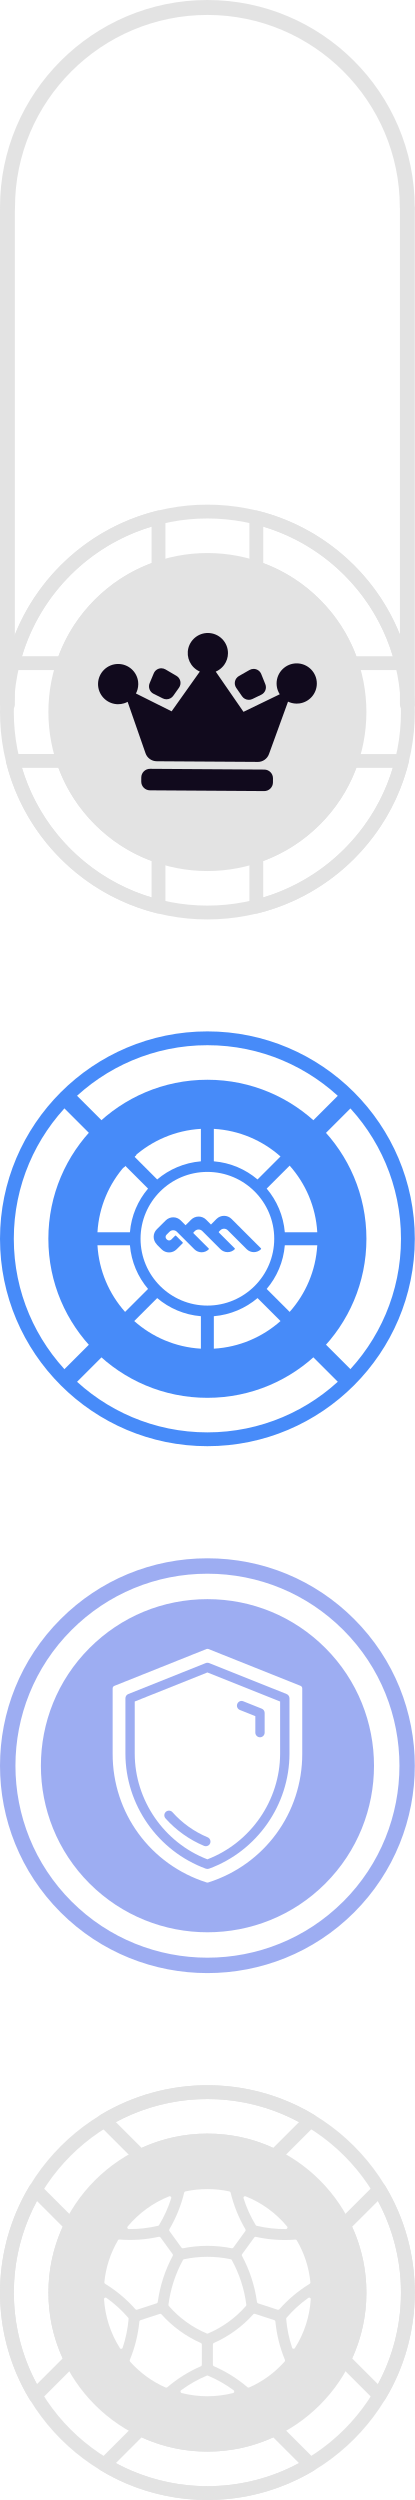
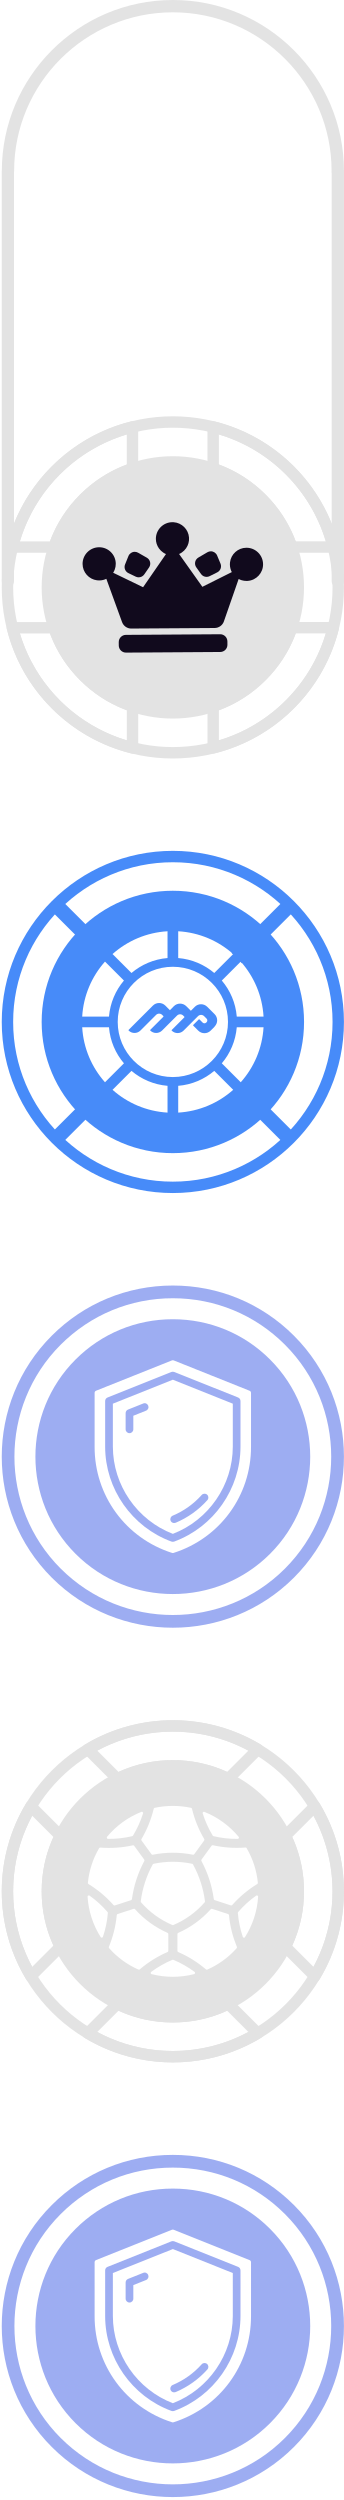
- <svg xmlns="http://www.w3.org/2000/svg" width="148" height="892" viewBox="0 0 148 892" fill="none">
-   <path d="M74 704C92.963 704 111.911 696.789 126.351 682.351C155.216 653.491 155.216 606.54 126.351 577.68C112.362 563.693 93.772 556 74 556C54.228 556 35.638 563.693 21.649 577.68C-7.216 606.54 -7.216 653.491 21.649 682.351C36.073 696.773 55.037 704 74 704ZM122.465 678.466C95.746 705.181 52.27 705.181 25.55 678.466C-1.17 651.75 -1.17 608.281 25.55 581.565C38.498 568.62 55.705 561.502 74.016 561.502C92.326 561.502 109.533 568.635 122.481 581.565C149.201 608.281 149.201 651.75 122.481 678.466H122.465Z" fill="#9DADF2" />
-   <path d="M74.98 657.718C74.716 658.356 74.094 658.729 73.441 658.729C73.224 658.729 73.006 658.682 72.788 658.604C67.566 656.413 62.809 653.025 59.048 648.798C58.441 648.114 58.504 647.057 59.188 646.451C59.871 645.845 60.928 645.907 61.535 646.591C64.97 650.461 69.307 653.553 74.079 655.543C74.918 655.9 75.322 656.879 74.965 657.718H74.98Z" fill="#9DADF2" />
-   <path d="M45.789 604.426L73.395 593.392C73.799 593.237 74.234 593.237 74.638 593.392L102.244 604.426C102.881 604.675 103.285 605.281 103.285 605.965V625.733C103.254 643.979 91.721 660.468 74.592 666.747C74.405 666.809 74.219 666.84 74.016 666.84C73.814 666.84 73.628 666.809 73.441 666.747C56.312 660.453 44.779 643.979 44.748 625.733V605.965C44.748 605.281 45.152 604.675 45.789 604.426ZM48.074 625.733C48.105 642.332 58.519 657.453 74.001 663.406C89.483 657.453 99.912 642.332 99.944 625.733V607.099L74.001 596.733L48.074 607.099V625.733Z" fill="#9DADF2" />
-   <path d="M85.537 607.023C85.941 606.852 86.392 606.852 86.811 607.023L93.386 609.649C94.024 609.898 94.428 610.504 94.428 611.188V618.197C94.428 619.114 93.682 619.86 92.765 619.86C91.848 619.86 91.102 619.114 91.102 618.197V612.322L85.584 610.115C85.164 609.945 84.853 609.634 84.666 609.214C84.496 608.81 84.496 608.359 84.666 607.94C84.837 607.52 85.148 607.209 85.552 607.023H85.537Z" fill="#9DADF2" />
-   <path d="M31.972 587.984C43.195 576.748 58.132 570.578 74.018 570.578C89.904 570.578 104.826 576.764 116.064 587.984C139.239 611.157 139.239 648.875 116.064 672.063C104.468 683.657 89.251 689.438 74.018 689.438C58.785 689.438 43.568 683.641 31.972 672.063C8.796 648.891 8.796 611.172 31.972 587.984ZM40.195 625.734C40.148 646.824 53.624 665.271 73.722 671.659C73.909 671.721 74.111 671.721 74.313 671.659C94.411 665.271 107.888 646.824 107.841 625.734V602.407C107.841 602.018 107.608 601.661 107.235 601.505L74.375 588.373C74.266 588.326 74.142 588.311 74.018 588.311C73.894 588.311 73.769 588.326 73.66 588.373L40.801 601.521C40.428 601.661 40.195 602.018 40.195 602.422V625.75V625.734Z" fill="#9DADF2" />
-   <path d="M74.008 892C114.812 892 148 858.797 148 818.008C148 777.219 114.797 744.016 74.008 744.016C33.219 744.016 0.015 777.219 0.015 818.008C0.015 858.797 33.219 892 74.008 892ZM74.008 748.943C112.092 748.943 143.072 779.924 143.072 818.008C143.072 856.092 112.092 887.073 74.008 887.073C35.923 887.073 4.943 856.092 4.943 818.008C4.943 779.924 35.923 748.943 74.008 748.943Z" fill="#E3E3E3" />
-   <path d="M50.007 771.794C50.38 771.794 50.753 771.716 51.095 771.545C58.261 768.001 65.971 766.198 74.007 766.198C82.044 766.198 89.754 768.001 96.92 771.545C97.868 772.011 99.003 771.825 99.749 771.079L112.465 758.363C113.009 757.819 113.258 757.073 113.164 756.311C113.071 755.55 112.636 754.881 111.983 754.493C100.527 747.622 87.391 744 73.992 744C60.593 744 47.457 747.637 36.001 754.493C35.348 754.881 34.913 755.55 34.82 756.311C34.726 757.073 34.991 757.819 35.519 758.363L48.235 771.079C48.717 771.545 49.338 771.794 49.991 771.794H50.007ZM74.007 761.27C65.816 761.27 57.919 762.98 50.52 766.353L41.317 757.151C51.328 751.757 62.567 748.928 74.007 748.928C85.448 748.928 96.687 751.757 106.698 757.151L97.495 766.353C90.096 762.98 82.2 761.27 74.007 761.27Z" fill="#E3E3E3" />
-   <path d="M74.008 892C87.408 892 100.543 888.362 111.999 881.507C112.652 881.118 113.087 880.45 113.181 879.688C113.274 878.926 113.01 878.18 112.481 877.636L99.766 864.921C99.02 864.175 97.869 863.988 96.937 864.454C89.771 867.999 82.06 869.802 74.024 869.802C65.987 869.802 58.277 867.999 51.111 864.454C50.163 863.988 49.028 864.175 48.282 864.921L35.566 877.636C35.023 878.18 34.774 878.926 34.867 879.688C34.96 880.45 35.395 881.118 36.048 881.507C47.505 888.378 60.64 892 74.039 892H74.008ZM106.699 878.849C96.688 884.243 85.449 887.072 74.008 887.072C62.568 887.072 51.329 884.243 41.318 878.849L50.52 869.646C57.92 873.02 65.816 874.729 74.008 874.729C82.2 874.729 90.097 873.02 97.496 869.646L106.699 878.849Z" fill="#E3E3E3" />
-   <path d="M12.618 857.181C13.271 857.181 13.893 856.932 14.359 856.465L27.074 843.75C27.82 843.004 28.007 841.854 27.541 840.921C23.997 833.755 22.193 826.045 22.193 818.008C22.193 809.972 23.997 802.261 27.541 795.095C28.007 794.147 27.82 792.997 27.074 792.266L14.359 779.551C13.815 779.007 13.069 778.758 12.307 778.851C11.545 778.944 10.877 779.38 10.488 780.033C3.618 791.489 -0.004 804.624 -0.004 818.024C-0.004 831.423 3.618 844.558 10.488 856.015C10.877 856.668 11.545 857.103 12.307 857.196C12.416 857.196 12.509 857.196 12.618 857.196V857.181ZM22.364 841.481L13.162 850.683C7.768 840.672 4.939 829.433 4.939 817.993C4.939 806.552 7.768 795.313 13.162 785.302L22.364 794.505C18.991 801.904 17.281 809.801 17.281 817.993C17.281 826.185 18.991 834.081 22.364 841.481Z" fill="#E3E3E3" />
-   <path d="M135.393 857.181C135.502 857.181 135.595 857.181 135.689 857.165C136.45 857.072 137.119 856.636 137.507 855.984C144.378 844.527 148 831.392 148 817.993C148 804.593 144.378 791.458 137.507 780.002C137.119 779.349 136.45 778.913 135.689 778.82C134.927 778.727 134.181 778.991 133.637 779.52L120.921 792.235C120.175 792.981 119.989 794.132 120.455 795.064C123.999 802.23 125.802 809.941 125.802 817.977C125.802 826.014 123.999 833.724 120.455 840.89C119.989 841.838 120.175 842.988 120.921 843.719L133.637 856.434C134.103 856.901 134.725 857.165 135.378 857.165L135.393 857.181ZM134.849 785.302C140.243 795.313 143.072 806.552 143.072 817.993C143.072 829.433 140.243 840.672 134.849 850.683L125.647 841.481C129.02 834.081 130.73 826.185 130.73 817.993C130.73 809.801 129.02 801.904 125.647 794.505L134.849 785.302Z" fill="#E3E3E3" />
-   <path d="M74.007 761.27C105.283 761.27 130.745 786.716 130.745 818.007C130.745 849.299 105.299 874.745 74.007 874.745C42.716 874.745 17.27 849.299 17.27 818.007C17.27 786.716 42.716 761.27 74.007 761.27ZM42.079 799.369C39.389 803.971 37.757 808.991 37.229 814.323C37.213 814.541 37.306 814.743 37.493 814.852C41.55 817.339 45.188 820.386 48.328 823.945C48.468 824.116 48.701 824.179 48.903 824.101L55.913 821.816C56.115 821.754 56.255 821.583 56.286 821.365C57.079 815.567 58.882 810.017 61.649 804.857C61.743 804.67 61.727 804.453 61.603 804.282L57.266 798.312C57.157 798.172 56.986 798.079 56.815 798.079C56.768 798.079 56.737 798.079 56.691 798.079C52.058 799.105 47.302 799.447 42.576 799.058C42.358 799.043 42.156 799.152 42.048 799.338L42.079 799.369ZM60.11 822.344C60.095 822.5 60.142 822.655 60.235 822.764C63.919 827.008 68.613 830.412 73.79 832.588C73.93 832.65 74.07 832.65 74.209 832.588C79.386 830.396 84.08 826.992 87.764 822.764C87.858 822.655 87.904 822.5 87.889 822.344C87.174 816.717 85.417 811.339 82.697 806.364C82.619 806.225 82.495 806.131 82.339 806.1C79.603 805.525 76.805 805.23 73.992 805.23C71.178 805.23 68.38 805.525 65.644 806.1C65.489 806.131 65.365 806.225 65.287 806.364C62.566 811.339 60.825 816.717 60.095 822.344H60.11ZM60.95 783.763C60.95 783.763 60.763 783.607 60.577 783.607C60.515 783.607 60.437 783.607 60.359 783.654C54.639 785.923 49.525 789.654 45.545 794.426C45.343 794.659 45.421 794.908 45.467 795.001C45.498 795.079 45.638 795.328 45.965 795.328C49.493 795.374 53.007 794.97 56.411 794.162C56.551 794.131 56.675 794.038 56.753 793.913C58.572 790.913 60.033 787.68 61.09 784.322C61.183 784.027 61.012 783.825 60.934 783.763H60.95ZM81.857 781.897C76.712 780.794 71.287 780.794 66.142 781.897C65.94 781.944 65.769 782.099 65.722 782.301C64.618 786.918 62.831 791.333 60.421 795.421C60.312 795.608 60.328 795.841 60.452 796.027L64.758 801.965C64.883 802.136 65.1 802.23 65.302 802.183C70.992 801.033 77.007 801.033 82.697 802.183C82.899 802.23 83.116 802.136 83.241 801.965L87.547 796.027C87.671 795.856 87.687 795.608 87.578 795.421C85.168 791.333 83.381 786.918 82.277 782.301C82.23 782.099 82.059 781.944 81.857 781.897ZM102.454 794.426C98.475 789.638 93.36 785.908 87.64 783.654C87.562 783.623 87.484 783.607 87.422 783.607C87.22 783.607 87.096 783.716 87.049 783.763C86.972 783.84 86.801 784.027 86.894 784.322C87.951 787.695 89.412 790.913 91.231 793.913C91.308 794.038 91.433 794.131 91.573 794.162C94.977 794.97 98.49 795.374 102.019 795.328C102.345 795.328 102.485 795.079 102.516 795.001C102.563 794.908 102.641 794.659 102.438 794.426H102.454ZM105.92 799.369C105.827 799.198 105.641 799.09 105.439 799.09C105.439 799.09 105.407 799.09 105.392 799.09C100.651 799.463 95.894 799.136 91.277 798.11C91.06 798.064 90.842 798.141 90.718 798.328L86.381 804.297C86.257 804.468 86.241 804.701 86.334 804.872C89.101 810.033 90.904 815.582 91.697 821.381C91.728 821.583 91.868 821.754 92.07 821.831L99.081 824.116C99.283 824.179 99.516 824.116 99.656 823.961C102.796 820.401 106.433 817.355 110.491 814.867C110.662 814.759 110.77 814.556 110.755 814.339C110.226 809.007 108.594 803.971 105.905 799.385L105.92 799.369ZM104.226 837.671C104.319 837.967 104.584 838.029 104.692 838.044C104.801 838.044 105.05 838.044 105.221 837.796C108.532 832.588 110.491 826.557 110.879 820.37C110.895 820.059 110.693 819.904 110.599 819.857C110.506 819.811 110.257 819.702 110.009 819.888C107.133 821.925 104.521 824.318 102.236 826.977C102.143 827.085 102.096 827.225 102.112 827.381C102.392 830.878 103.107 834.345 104.242 837.687L104.226 837.671ZM88.868 851.864C93.718 849.734 97.993 846.609 101.568 842.599C101.708 842.443 101.754 842.21 101.677 842.024C99.858 837.64 98.708 833.023 98.257 828.298C98.241 828.08 98.086 827.894 97.884 827.832L90.951 825.578C90.951 825.578 90.842 825.547 90.78 825.547C90.624 825.547 90.485 825.609 90.376 825.733C86.49 830.086 81.624 833.63 76.292 835.977C76.09 836.07 75.966 836.257 75.966 836.474V843.765C75.966 843.982 76.09 844.184 76.292 844.262C80.645 846.143 84.686 848.677 88.308 851.77C88.464 851.91 88.697 851.941 88.883 851.848L88.868 851.864ZM64.416 853.402C64.432 853.511 64.51 853.76 64.82 853.838C70.821 855.361 77.163 855.361 83.163 853.838C83.458 853.76 83.552 853.511 83.567 853.402C83.583 853.294 83.614 853.045 83.35 852.843C80.52 850.744 77.443 848.988 74.194 847.635C74.054 847.573 73.914 847.573 73.774 847.635C70.541 848.988 67.463 850.744 64.618 852.843C64.37 853.029 64.385 853.294 64.401 853.402H64.416ZM46.4 842.614C49.975 846.625 54.25 849.734 59.1 851.864C59.302 851.957 59.52 851.91 59.675 851.786C63.297 848.692 67.323 846.159 71.691 844.278C71.893 844.185 72.018 843.998 72.018 843.78V836.49C72.018 836.272 71.893 836.07 71.691 835.992C66.359 833.645 61.478 830.101 57.608 825.749C57.499 825.624 57.359 825.562 57.204 825.562C57.141 825.562 57.095 825.562 57.033 825.593L50.1 827.847C49.898 827.909 49.742 828.096 49.727 828.313C49.276 833.039 48.126 837.64 46.307 842.039C46.229 842.226 46.26 842.459 46.416 842.614H46.4ZM42.763 837.811C42.934 838.075 43.198 838.075 43.291 838.06C43.4 838.06 43.649 837.982 43.758 837.687C44.877 834.345 45.592 830.878 45.887 827.381C45.887 827.241 45.856 827.085 45.763 826.977C43.478 824.318 40.866 821.94 37.99 819.888C37.882 819.811 37.773 819.779 37.68 819.779C37.555 819.779 37.462 819.826 37.4 819.857C37.306 819.904 37.089 820.059 37.12 820.37C37.509 826.557 39.467 832.588 42.778 837.796L42.763 837.811Z" fill="#E3E3E3" />
-   <path d="M74 516C114.809 516 148 482.793 148 442C148 401.207 114.793 368 74 368C33.207 368 0 401.207 0 442C0 482.793 33.207 516 74 516ZM74 372.928C112.088 372.928 143.072 403.912 143.072 442C143.072 480.088 112.088 511.072 74 511.072C35.912 511.072 4.928 480.088 4.928 442C4.928 403.912 35.912 372.928 74 372.928Z" fill="#478BF9" />
-   <path d="M25.726 389.206L48.635 412.115L44.128 416.622L21.219 393.713L25.726 389.206Z" fill="#478BF9" />
-   <path d="M104.578 468.056L127.487 490.965L122.98 495.472L100.071 472.563L104.578 468.056Z" fill="#478BF9" />
-   <path d="M43.43 468.078L47.938 472.585L25.029 495.494L20.521 490.987L43.43 468.078Z" fill="#478BF9" />
-   <path d="M122.984 388.517L127.491 393.024L104.593 415.922L100.086 411.415L122.984 388.517Z" fill="#478BF9" />
-   <path d="M55.948 443.99C54.456 442.498 54.456 440.088 55.948 438.611L59.12 435.456C60.612 433.963 63.022 433.963 64.499 435.456L66.209 437.166L68.183 435.191C69.675 433.699 72.085 433.699 73.562 435.191L75.272 436.917L77.246 434.927C78.739 433.435 81.149 433.435 82.626 434.927L93.119 445.421C93.197 445.498 93.197 445.623 93.119 445.716C91.72 447.115 89.435 447.115 88.02 445.716L81.257 438.953C80.527 438.223 79.345 438.223 78.615 438.953L78.117 439.451C78.024 439.544 78.024 439.684 78.117 439.777L83.76 445.421C83.838 445.498 83.838 445.623 83.76 445.716C82.361 447.115 80.076 447.115 78.661 445.716L72.178 439.233C71.448 438.503 70.266 438.503 69.535 439.233L69.038 439.731C68.96 439.808 68.96 439.933 69.038 440.026L74.479 445.467C74.557 445.545 74.557 445.669 74.479 445.763C73.08 447.162 70.795 447.162 69.38 445.763L63.115 439.498C62.384 438.767 61.203 438.767 60.472 439.498L59.399 440.57C58.98 440.99 58.98 441.69 59.399 442.109L59.57 442.28C59.99 442.7 60.69 442.7 61.109 442.28L62.493 440.897C62.571 440.819 62.695 440.819 62.788 440.897L65.183 443.291C65.26 443.369 65.26 443.493 65.183 443.586L63.022 445.747C61.529 447.24 59.12 447.24 57.643 445.747L55.933 444.037L55.948 443.99Z" fill="#478BF9" />
-   <path d="M73.996 385.257C105.338 385.257 130.74 410.659 130.74 442.001C130.74 473.342 105.338 498.744 73.996 498.744C42.655 498.744 17.253 473.342 17.253 442.001C17.253 410.659 42.655 385.257 73.996 385.257ZM71.68 402.777C62.57 403.306 54.3 406.944 47.895 412.634L56.087 420.827C60.363 417.204 65.757 414.857 71.68 414.359V402.777ZM76.297 402.777V414.359C82.221 414.841 87.615 417.204 91.89 420.827L100.083 412.634C93.678 406.944 85.407 403.306 76.297 402.777ZM103.348 415.898L95.155 424.091C98.777 428.367 101.125 433.761 101.622 439.684H113.204C112.676 430.574 109.038 422.304 103.348 415.898ZM113.204 444.301H101.622C101.14 450.225 98.777 455.619 95.155 459.894L103.348 468.087C109.038 461.682 112.676 453.412 113.204 444.301ZM76.297 481.208C85.407 480.68 93.678 477.042 100.083 471.352L91.89 463.159C87.615 466.781 82.221 469.129 76.297 469.626V481.208ZM97.844 441.985C97.844 428.817 87.164 418.137 73.996 418.137C60.829 418.137 50.149 428.817 50.149 441.985C50.149 455.153 60.829 465.833 73.996 465.833C87.164 465.833 97.844 455.153 97.844 441.985ZM71.68 481.208V469.626C65.757 469.144 60.363 466.781 56.087 463.159L47.895 471.352C54.3 477.042 62.57 480.68 71.68 481.208ZM44.63 468.087L52.823 459.894C49.2 455.619 46.853 450.225 46.355 444.301H34.773C35.302 453.412 38.94 461.682 44.63 468.087ZM46.355 439.684C46.837 433.761 49.2 428.367 52.823 424.091L44.63 415.898C38.94 422.304 35.302 430.574 34.773 439.684H46.355Z" fill="#478BF9" />
-   <path d="M126.35 306.406C155.217 277.539 155.217 230.574 126.35 201.707C97.483 172.84 50.517 172.84 21.65 201.707C-7.217 230.574 -7.217 277.539 21.65 306.406C50.517 335.273 97.483 335.273 126.35 306.406ZM25.139 205.196C52.083 178.252 95.917 178.252 122.854 205.196C149.797 232.14 149.797 275.974 122.854 302.91C95.91 329.854 52.076 329.854 25.139 302.91C-1.804 275.967 -1.804 232.133 25.139 205.196Z" fill="#E3E3E3" />
-   <path d="M24.335 238.352C24.595 238.093 24.806 237.763 24.925 237.398C27.487 229.816 31.672 223.098 37.358 217.411C43.037 211.732 49.763 207.548 57.344 204.978C58.348 204.634 59.022 203.701 59.022 202.641V184.648C59.022 183.89 58.671 183.174 58.075 182.703C57.471 182.233 56.691 182.071 55.961 182.254C43.002 185.497 31.138 192.223 21.661 201.707C12.183 211.191 5.458 223.048 2.215 236.008C2.032 236.745 2.201 237.524 2.664 238.128C3.134 238.732 3.85 239.076 4.609 239.076H22.601C23.275 239.076 23.893 238.802 24.349 238.345L24.335 238.352ZM33.869 213.922C28.07 219.721 23.697 226.516 20.846 234.14H7.831C11.102 223.245 17.048 213.29 25.143 205.196C33.237 197.102 43.192 191.156 54.08 187.891V200.907C46.456 203.75 39.66 208.123 33.862 213.929L33.869 213.922Z" fill="#E3E3E3" />
-   <path d="M126.346 306.406C135.823 296.929 142.556 285.065 145.799 272.106C145.981 271.369 145.813 270.589 145.35 269.993C144.879 269.389 144.163 269.045 143.405 269.045H125.412C124.352 269.045 123.411 269.719 123.074 270.723C120.512 278.305 116.328 285.023 110.642 290.709C104.962 296.389 98.237 300.573 90.655 303.142C89.651 303.479 88.977 304.42 88.977 305.48V323.473C88.977 324.231 89.328 324.947 89.925 325.417C90.529 325.888 91.308 326.049 92.045 325.866C105.004 322.623 116.862 315.898 126.346 306.421V306.406ZM140.169 273.973C136.897 284.868 130.951 294.823 122.857 302.917C114.763 311.012 104.808 316.958 93.912 320.229V307.214C101.536 304.371 108.332 299.997 114.131 294.198C119.929 288.4 124.303 281.604 127.153 273.98H140.169V273.973Z" fill="#E3E3E3" />
-   <path d="M58.295 325.207C58.758 324.744 59.018 324.119 59.018 323.459V305.466C59.018 304.406 58.344 303.465 57.34 303.128C49.759 300.566 43.04 296.382 37.354 290.696C31.668 285.009 27.491 278.291 24.921 270.709C24.584 269.705 23.643 269.031 22.583 269.031H4.591C3.832 269.031 3.116 269.382 2.646 269.979C2.176 270.576 2.014 271.362 2.197 272.092C5.447 285.051 12.172 296.908 21.65 306.393C31.127 315.877 42.991 322.602 55.95 325.846C56.688 326.028 57.467 325.86 58.064 325.396C58.141 325.326 58.218 325.263 58.288 325.193L58.295 325.207ZM54.083 307.207V320.223C43.188 316.951 33.233 311.005 25.139 302.911C17.044 294.816 11.105 284.862 7.827 273.966H20.842C23.686 281.59 28.059 288.379 33.865 294.185C39.664 299.983 46.459 304.364 54.083 307.207Z" fill="#E3E3E3" />
-   <path d="M145.156 238.353C145.226 238.282 145.296 238.205 145.352 238.128C145.823 237.531 145.984 236.745 145.802 236.008C142.558 223.049 135.833 211.184 126.349 201.707C116.864 192.23 105.007 185.497 92.048 182.254C91.311 182.072 90.532 182.24 89.935 182.703C89.338 183.174 88.987 183.89 88.987 184.648V202.641C88.987 203.701 89.661 204.642 90.665 204.979C98.247 207.541 104.965 211.725 110.652 217.411C116.331 223.091 120.515 229.816 123.084 237.398C123.421 238.402 124.362 239.076 125.422 239.076H143.415C144.075 239.076 144.707 238.816 145.163 238.36L145.156 238.353ZM93.922 187.891C104.818 191.163 114.772 197.109 122.867 205.203C130.961 213.297 136.9 223.252 140.179 234.147H127.163C124.32 226.524 119.946 219.735 114.141 213.929C108.342 208.131 101.546 203.757 93.922 200.907V187.891Z" fill="#E3E3E3" />
-   <path d="M33.866 213.923C55.994 191.795 92.007 191.788 114.135 213.923C136.27 236.057 136.263 272.064 114.135 294.192C92.007 316.319 56.001 316.326 33.866 294.192C11.731 272.057 11.738 236.05 33.866 213.923Z" fill="#E3E3E3" />
-   <path d="M53.538 274.315L94.31 274.586C96.028 274.597 97.411 275.999 97.399 277.716L97.39 279.169C97.378 280.887 95.977 282.27 94.259 282.259L53.487 281.988C51.769 281.977 50.386 280.575 50.397 278.858L50.407 277.405C50.418 275.687 51.82 274.304 53.538 274.315Z" fill="#110A1D" />
-   <path d="M88.751 249.705C89.193 249.705 89.643 249.607 90.05 249.41L93.23 247.873C94.613 247.199 95.245 245.563 94.669 244.138L93.209 240.501C92.76 239.392 91.7 238.669 90.506 238.662C89.994 238.662 89.488 238.788 89.039 239.048L85.248 241.21C84.539 241.611 84.026 242.306 83.844 243.106C83.661 243.906 83.823 244.749 84.286 245.423L86.364 248.434C86.905 249.22 87.803 249.698 88.758 249.698L88.751 249.705Z" fill="#110A1D" />
-   <path d="M59.402 249.507C60.356 249.507 61.262 249.051 61.81 248.272L63.867 245.372C64.344 244.705 64.512 243.863 64.344 243.063C64.175 242.262 63.67 241.56 62.961 241.146L59.051 238.851C58.608 238.591 58.103 238.45 57.59 238.443C56.397 238.436 55.323 239.145 54.859 240.248L53.385 243.779C52.796 245.197 53.406 246.847 54.775 247.535L58.103 249.198C58.503 249.395 58.952 249.507 59.395 249.507H59.402Z" fill="#110A1D" />
-   <path d="M91.956 271.86C93.746 271.874 95.354 270.751 95.965 269.066L102.767 250.343C103.202 250.554 103.666 250.715 104.136 250.835C104.691 250.975 105.252 251.045 105.821 251.045C106.151 251.045 106.474 251.031 106.79 250.989C110.335 250.54 113.024 247.5 113.045 243.92C113.073 239.96 109.872 236.717 105.912 236.689C101.953 236.661 98.71 239.862 98.688 243.821C98.688 244.734 98.843 245.611 99.166 246.433C99.341 246.882 99.559 247.31 99.812 247.718L86.874 253.98L76.975 239.637C77.389 239.462 77.789 239.244 78.168 238.984C78.884 238.5 79.509 237.896 80.015 237.187C80.871 235.98 81.335 234.555 81.341 233.08C81.37 229.121 78.168 225.878 74.209 225.85C74.034 225.85 73.851 225.85 73.675 225.864C70.13 226.102 67.266 228.946 67.006 232.491C66.887 234.169 67.329 235.776 68.284 237.145C68.789 237.861 69.407 238.472 70.116 238.956C70.488 239.216 70.888 239.434 71.303 239.609L61.229 253.804L48.501 247.437C48.74 246.98 48.929 246.503 49.07 246.005C49.238 245.401 49.329 244.769 49.329 244.13C49.329 243.842 49.315 243.555 49.287 243.274C48.88 239.665 45.833 236.927 42.204 236.906C38.245 236.878 35.001 240.08 34.98 244.039C34.952 247.816 37.886 250.989 41.656 251.249L42.106 251.263C42.836 251.263 43.552 251.164 44.247 250.954C44.696 250.813 45.131 250.638 45.538 250.413L51.927 268.771C52.51 270.463 54.11 271.6 55.9 271.614L91.956 271.853V271.86Z" fill="#110A1D" />
-   <path d="M4.86374e-05 74.63V251.37C4.86374e-05 252.831 1.193 254 2.65 254C4.107 254 5.3 252.816 5.3 251.37V74.63C5.3 73.169 4.107 72 2.65 72C1.193 72 4.86374e-05 73.184 4.86374e-05 74.63Z" fill="#E3E3E3" />
-   <path d="M142.7 74.63V251.37C142.7 252.831 143.893 254 145.35 254C146.807 254 148 252.816 148 251.37V74.63C148 73.169 146.807 72 145.35 72C143.893 72 142.7 73.184 142.7 74.63Z" fill="#E3E3E3" />
-   <path d="M0.031 73.984C0.031 75.461 1.228 76.642 2.688 76.642C4.149 76.642 5.346 75.445 5.346 73.984C5.346 36.13 36.145 5.33 74 5.33C111.855 5.33 142.654 36.13 142.654 73.984C142.654 75.461 143.851 76.642 145.312 76.642C146.772 76.642 147.969 75.445 147.969 73.984C147.969 33.193 114.776 0 73.984 0C33.193 0 -9.15527e-05 33.193 -9.15527e-05 73.984H0.031Z" fill="#E3E3E3" />
+ <svg xmlns="http://www.w3.org/2000/svg" width="108" height="785" viewBox="0 0 108 785" fill="none">
+   <path d="M54.275 784.081C40.507 784.081 26.751 778.845 16.268 768.363C-4.688 747.411 -4.688 713.325 16.268 692.372C26.424 682.218 39.92 676.633 54.275 676.633C68.629 676.633 82.126 682.218 92.282 692.372C113.238 713.325 113.238 747.411 92.282 768.363C81.81 778.834 68.042 784.081 54.275 784.081ZM19.089 765.543C38.487 784.938 70.051 784.938 89.449 765.543C108.848 746.147 108.848 714.589 89.449 695.193C80.049 685.794 67.557 680.627 54.264 680.627C40.97 680.627 28.478 685.806 19.078 695.193C-0.321 714.589 -0.321 746.147 19.078 765.543H19.089Z" fill="#9DADF2" />
+   <path d="M53.564 750.468C53.756 750.93 54.207 751.201 54.681 751.201C54.839 751.201 54.997 751.167 55.155 751.111C58.947 749.52 62.4 747.06 65.131 743.991C65.571 743.495 65.526 742.728 65.029 742.288C64.533 741.848 63.765 741.893 63.325 742.389C60.831 745.199 57.683 747.444 54.218 748.888C53.609 749.148 53.316 749.859 53.575 750.468H53.564Z" fill="#9DADF2" />
+   <path d="M74.758 711.791L54.716 703.78C54.423 703.667 54.107 703.667 53.813 703.78L33.772 711.791C33.309 711.971 33.016 712.411 33.016 712.908V727.26C33.038 740.506 41.411 752.477 53.847 757.035C53.983 757.081 54.118 757.103 54.265 757.103C54.412 757.103 54.547 757.081 54.682 757.035C67.118 752.466 75.492 740.506 75.514 727.26V712.908C75.514 712.411 75.221 711.971 74.758 711.791ZM73.099 727.26C73.077 739.31 65.516 750.288 54.276 754.61C43.036 750.288 35.464 739.31 35.442 727.26V713.731L54.276 706.206L73.099 713.731V727.26Z" fill="#9DADF2" />
+   <path d="M45.902 713.675C45.609 713.551 45.282 713.551 44.977 713.675L40.203 715.582C39.741 715.762 39.447 716.202 39.447 716.699V721.787C39.447 722.453 39.989 722.995 40.655 722.995C41.321 722.995 41.862 722.453 41.862 721.787V717.522L45.868 715.92C46.173 715.796 46.399 715.57 46.534 715.266C46.658 714.972 46.658 714.645 46.534 714.341C46.41 714.036 46.184 713.81 45.891 713.675H45.902Z" fill="#9DADF2" />
+   <path d="M84.789 699.853C76.641 691.695 65.797 687.216 54.264 687.216C42.731 687.216 31.897 691.706 23.738 699.853C6.913 716.675 6.913 744.059 23.738 760.894C32.157 769.311 43.205 773.508 54.264 773.508C65.323 773.508 76.371 769.299 84.789 760.894C101.615 744.071 101.615 716.687 84.789 699.853ZM78.819 727.259C78.853 742.57 69.069 755.963 54.478 760.6C54.343 760.645 54.196 760.645 54.049 760.6C39.458 755.963 29.674 742.57 29.708 727.259V710.323C29.708 710.041 29.877 709.782 30.148 709.669L54.004 700.135C54.083 700.101 54.173 700.09 54.264 700.09C54.354 700.09 54.444 700.101 54.523 700.135L78.379 709.68C78.65 709.782 78.819 710.041 78.819 710.334V727.27V727.259Z" fill="#9DADF2" />
+   <path d="M54.275 511.104C40.507 511.104 26.751 505.868 16.268 495.387C-4.688 474.434 -4.688 440.348 16.268 419.396C26.424 409.241 39.92 403.656 54.275 403.656C68.629 403.656 82.126 409.241 92.282 419.396C113.238 440.348 113.238 474.434 92.282 495.387C81.81 505.857 68.042 511.104 54.275 511.104ZM19.089 492.566C38.487 511.961 70.051 511.961 89.449 492.566C108.848 473.17 108.848 441.612 89.449 422.216C80.049 412.818 67.557 407.65 54.264 407.65C40.97 407.65 28.478 412.829 19.078 422.216C-0.321 441.612 -0.321 473.17 19.078 492.566H19.089Z" fill="#9DADF2" />
+   <path d="M53.564 477.502C53.756 477.965 54.207 478.236 54.681 478.236C54.839 478.236 54.997 478.202 55.155 478.146C58.947 476.555 62.4 474.095 65.131 471.026C65.571 470.53 65.526 469.762 65.029 469.322C64.533 468.882 63.765 468.927 63.325 469.424C60.831 472.233 57.683 474.479 54.218 475.923C53.609 476.182 53.316 476.893 53.575 477.502H53.564Z" fill="#9DADF2" />
+   <path d="M74.758 438.813L54.716 430.802C54.423 430.689 54.107 430.689 53.813 430.802L33.772 438.813C33.309 438.993 33.016 439.433 33.016 439.93V454.282C33.038 467.528 41.411 479.499 53.847 484.058C53.983 484.103 54.118 484.125 54.265 484.125C54.412 484.125 54.547 484.103 54.682 484.058C67.118 479.488 75.492 467.528 75.514 454.282V439.93C75.514 439.433 75.221 438.993 74.758 438.813ZM73.099 454.282C73.077 466.332 65.516 477.31 54.276 481.632C43.036 477.31 35.464 466.332 35.442 454.282V440.754L54.276 433.228L73.099 440.754V454.282Z" fill="#9DADF2" />
+   <path d="M45.902 440.697C45.609 440.573 45.282 440.573 44.977 440.697L40.203 442.604C39.741 442.784 39.447 443.224 39.447 443.721V448.81C39.447 449.475 39.989 450.017 40.655 450.017C41.321 450.017 41.862 449.475 41.862 448.81V444.545L45.868 442.942C46.173 442.818 46.399 442.593 46.534 442.288C46.658 441.995 46.658 441.667 46.534 441.363C46.41 441.058 46.184 440.832 45.891 440.697H45.902Z" fill="#9DADF2" />
+   <path d="M84.789 426.876C76.641 418.718 65.797 414.239 54.264 414.239C42.731 414.239 31.897 418.729 23.738 426.876C6.913 443.699 6.913 471.083 23.738 487.917C32.157 496.334 43.205 500.531 54.264 500.531C65.323 500.531 76.371 496.323 84.789 487.917C101.615 471.094 101.615 443.71 84.789 426.876ZM78.819 454.282C78.853 469.593 69.069 482.986 54.478 487.623C54.343 487.669 54.196 487.669 54.049 487.623C39.458 482.986 29.674 469.593 29.708 454.282V437.346C29.708 437.064 29.877 436.805 30.148 436.692L54.004 427.158C54.083 427.124 54.173 427.113 54.264 427.113C54.354 427.113 54.444 427.124 54.523 427.158L78.379 436.703C78.65 436.805 78.819 437.064 78.819 437.358V454.293V454.282Z" fill="#9DADF2" />
+   <path d="M54.269 647.592C24.645 647.592 0.551 623.486 0.551 593.873C0.551 564.261 24.656 540.155 54.269 540.155C83.882 540.155 107.988 564.261 107.988 593.873C107.988 623.486 83.882 647.592 54.269 647.592ZM54.269 543.732C26.62 543.732 4.128 566.224 4.128 593.873C4.128 621.523 26.62 644.014 54.269 644.014C81.918 644.014 104.41 621.523 104.41 593.873C104.41 566.224 81.918 543.732 54.269 543.732Z" fill="#E3E3E3" />
+   <path d="M71.693 560.323C71.422 560.323 71.151 560.266 70.903 560.142C65.7 557.569 60.102 556.26 54.268 556.26C48.434 556.26 42.836 557.569 37.633 560.142C36.945 560.481 36.121 560.345 35.579 559.803L26.348 550.572C25.953 550.177 25.772 549.635 25.84 549.082C25.908 548.529 26.224 548.044 26.698 547.762C35.015 542.774 44.551 540.144 54.279 540.144C64.007 540.144 73.543 542.785 81.861 547.762C82.335 548.044 82.651 548.529 82.718 549.082C82.786 549.635 82.594 550.177 82.211 550.572L72.979 559.803C72.629 560.142 72.178 560.323 71.704 560.323H71.693ZM54.268 552.682C60.215 552.682 65.948 553.924 71.32 556.373L78.001 549.692C70.733 545.776 62.574 543.722 54.268 543.722C45.962 543.722 37.803 545.776 30.535 549.692L37.216 556.373C42.588 553.924 48.321 552.682 54.268 552.682Z" fill="#E3E3E3" />
+   <path d="M54.269 647.592C44.541 647.592 35.005 644.951 26.688 639.974C26.213 639.692 25.898 639.207 25.83 638.654C25.762 638.101 25.954 637.559 26.338 637.164L35.569 627.933C36.111 627.391 36.946 627.256 37.623 627.594C42.826 630.167 48.423 631.476 54.258 631.476C60.092 631.476 65.69 630.167 70.892 627.594C71.581 627.256 72.405 627.391 72.946 627.933L82.178 637.164C82.573 637.559 82.753 638.101 82.686 638.654C82.618 639.207 82.302 639.692 81.828 639.974C73.511 644.962 63.974 647.592 54.246 647.592H54.269ZM30.536 638.045C37.804 641.961 45.963 644.014 54.269 644.014C62.575 644.014 70.734 641.961 78.002 638.045L71.321 631.364C65.949 633.813 60.216 635.054 54.269 635.054C48.322 635.054 42.589 633.813 37.217 631.364L30.536 638.045Z" fill="#E3E3E3" />
+   <path d="M98.839 622.313C98.365 622.313 97.913 622.133 97.575 621.794L88.343 612.563C87.802 612.021 87.666 611.186 88.005 610.509C90.578 605.306 91.887 599.709 91.887 593.874C91.887 588.04 90.578 582.442 88.005 577.24C87.666 576.551 87.802 575.716 88.343 575.186L97.575 565.954C97.97 565.559 98.512 565.379 99.065 565.446C99.618 565.514 100.103 565.83 100.385 566.304C105.373 574.621 108.003 584.157 108.003 593.885C108.003 603.613 105.373 613.15 100.385 621.467C100.103 621.941 99.618 622.257 99.065 622.325C98.986 622.325 98.918 622.325 98.839 622.325V622.313ZM91.763 610.915L98.444 617.596C102.36 610.328 104.414 602.169 104.414 593.863C104.414 585.557 102.36 577.398 98.444 570.13L91.763 576.811C94.212 582.183 95.453 587.916 95.453 593.863C95.453 599.81 94.212 605.543 91.763 610.915Z" fill="#E3E3E3" />
+   <path d="M9.703 622.313C9.624 622.313 9.557 622.313 9.489 622.302C8.936 622.234 8.451 621.918 8.168 621.444C3.18 613.127 0.551 603.59 0.551 593.862C0.551 584.134 3.18 574.598 8.168 566.281C8.451 565.807 8.936 565.491 9.489 565.423C10.042 565.356 10.584 565.547 10.979 565.931L20.21 575.163C20.752 575.704 20.887 576.539 20.549 577.216C17.976 582.419 16.666 588.017 16.666 593.851C16.666 599.686 17.976 605.283 20.549 610.486C20.887 611.174 20.752 612.009 20.21 612.54L10.979 621.771C10.64 622.11 10.188 622.302 9.715 622.302L9.703 622.313ZM10.098 570.129C6.182 577.397 4.128 585.556 4.128 593.862C4.128 602.168 6.182 610.328 10.098 617.596L16.779 610.915C14.33 605.543 13.089 599.81 13.089 593.862C13.089 587.915 14.33 582.182 16.779 576.81L10.098 570.129Z" fill="#E3E3E3" />
+   <path d="M54.27 552.681C31.564 552.681 13.078 571.156 13.078 593.873C13.078 616.591 31.552 635.065 54.27 635.065C76.987 635.065 95.461 616.591 95.461 593.873C95.461 571.156 76.987 552.681 54.27 552.681ZM77.45 580.342C79.402 583.682 80.587 587.328 80.971 591.198C80.982 591.356 80.915 591.503 80.779 591.582C77.834 593.388 75.193 595.6 72.913 598.184C72.812 598.308 72.642 598.353 72.496 598.297L67.406 596.638C67.259 596.593 67.158 596.469 67.135 596.311C66.559 592.101 65.251 588.072 63.242 584.326C63.174 584.19 63.185 584.032 63.276 583.908L66.424 579.574C66.503 579.473 66.627 579.405 66.751 579.405C66.785 579.405 66.808 579.405 66.842 579.405C70.205 580.15 73.658 580.398 77.089 580.116C77.247 580.105 77.394 580.184 77.472 580.319L77.45 580.342ZM64.359 597.022C64.37 597.135 64.336 597.247 64.269 597.326C61.594 600.407 58.186 602.879 54.428 604.459C54.326 604.504 54.225 604.504 54.123 604.459C50.365 602.868 46.957 600.396 44.282 597.326C44.215 597.247 44.181 597.135 44.192 597.022C44.711 592.936 45.986 589.032 47.961 585.42C48.018 585.319 48.108 585.251 48.221 585.228C50.207 584.811 52.238 584.597 54.281 584.597C56.324 584.597 58.355 584.811 60.341 585.228C60.454 585.251 60.544 585.319 60.601 585.42C62.576 589.032 63.84 592.936 64.37 597.022H64.359ZM63.749 569.011C63.749 569.011 63.885 568.898 64.02 568.898C64.066 568.898 64.122 568.899 64.178 568.932C68.331 570.58 72.044 573.289 74.933 576.753C75.08 576.922 75.024 577.103 74.99 577.171C74.967 577.227 74.866 577.408 74.629 577.408C72.067 577.442 69.516 577.148 67.045 576.561C66.943 576.539 66.853 576.471 66.796 576.381C65.476 574.203 64.415 571.855 63.648 569.418C63.58 569.203 63.704 569.057 63.761 569.011H63.749ZM48.571 567.657C52.306 566.856 56.245 566.856 59.98 567.657C60.127 567.691 60.251 567.804 60.285 567.951C61.086 571.302 62.384 574.507 64.133 577.475C64.212 577.611 64.201 577.78 64.111 577.916L60.985 582.227C60.894 582.351 60.736 582.418 60.59 582.385C56.459 581.549 52.092 581.549 47.961 582.385C47.815 582.418 47.657 582.351 47.566 582.227L44.44 577.916C44.35 577.791 44.339 577.611 44.418 577.475C46.167 574.507 47.465 571.302 48.266 567.951C48.3 567.804 48.424 567.691 48.571 567.657ZM33.617 576.753C36.507 573.277 40.219 570.569 44.373 568.932C44.429 568.91 44.485 568.898 44.531 568.898C44.677 568.898 44.767 568.978 44.801 569.011C44.858 569.068 44.982 569.203 44.914 569.418C44.147 571.867 43.086 574.203 41.766 576.381C41.709 576.471 41.619 576.539 41.517 576.561C39.046 577.148 36.495 577.442 33.934 577.408C33.697 577.408 33.595 577.227 33.572 577.171C33.538 577.103 33.482 576.922 33.629 576.753H33.617ZM31.101 580.342C31.169 580.218 31.304 580.139 31.451 580.139C31.451 580.139 31.473 580.139 31.485 580.139C34.927 580.41 38.38 580.173 41.732 579.428C41.89 579.394 42.048 579.45 42.138 579.586L45.287 583.919C45.377 584.043 45.388 584.213 45.321 584.337C43.312 588.084 42.003 592.113 41.427 596.322C41.404 596.469 41.303 596.593 41.156 596.649L36.066 598.308C35.92 598.353 35.751 598.308 35.649 598.195C33.369 595.611 30.728 593.399 27.783 591.593C27.659 591.514 27.58 591.368 27.591 591.21C27.975 587.339 29.16 583.682 31.112 580.353L31.101 580.342ZM32.331 608.149C32.263 608.364 32.071 608.409 31.992 608.42C31.913 608.42 31.733 608.42 31.609 608.239C29.205 604.459 27.783 600.08 27.501 595.588C27.489 595.363 27.636 595.25 27.704 595.216C27.772 595.182 27.952 595.103 28.133 595.239C30.221 596.717 32.117 598.455 33.776 600.385C33.843 600.464 33.877 600.565 33.866 600.678C33.663 603.217 33.144 605.734 32.32 608.16L32.331 608.149ZM43.481 618.453C39.96 616.907 36.856 614.638 34.261 611.727C34.159 611.614 34.125 611.444 34.182 611.309C35.502 608.127 36.337 604.775 36.664 601.344C36.676 601.186 36.789 601.051 36.935 601.005L41.969 599.369C41.969 599.369 42.048 599.347 42.093 599.347C42.206 599.347 42.307 599.392 42.386 599.482C45.208 602.642 48.74 605.215 52.611 606.919C52.758 606.987 52.848 607.122 52.848 607.28V612.573C52.848 612.731 52.758 612.878 52.611 612.934C49.451 614.3 46.517 616.139 43.887 618.385C43.774 618.487 43.605 618.509 43.47 618.441L43.481 618.453ZM61.233 619.57C61.222 619.649 61.165 619.829 60.939 619.886C56.583 620.992 51.979 620.992 47.623 619.886C47.408 619.829 47.34 619.649 47.329 619.57C47.318 619.491 47.295 619.31 47.487 619.164C49.541 617.64 51.776 616.365 54.134 615.383C54.236 615.338 54.337 615.338 54.439 615.383C56.786 616.365 59.021 617.64 61.086 619.164C61.267 619.299 61.255 619.491 61.244 619.57H61.233ZM74.313 611.738C71.717 614.649 68.614 616.907 65.092 618.453C64.946 618.52 64.788 618.487 64.675 618.396C62.045 616.15 59.123 614.311 55.951 612.945C55.805 612.878 55.714 612.742 55.714 612.584V607.291C55.714 607.133 55.805 606.987 55.951 606.93C59.822 605.226 63.366 602.653 66.176 599.493C66.255 599.403 66.356 599.358 66.469 599.358C66.514 599.358 66.548 599.358 66.593 599.38L71.627 601.017C71.773 601.062 71.886 601.197 71.898 601.355C72.225 604.786 73.06 608.127 74.38 611.32C74.437 611.456 74.414 611.625 74.301 611.738H74.313ZM76.953 608.251C76.829 608.442 76.637 608.443 76.57 608.431C76.491 608.431 76.31 608.375 76.231 608.16C75.419 605.734 74.899 603.217 74.685 600.678C74.685 600.577 74.708 600.464 74.775 600.385C76.434 598.455 78.33 596.728 80.418 595.239C80.497 595.182 80.576 595.16 80.644 595.16C80.734 595.16 80.802 595.193 80.847 595.216C80.915 595.25 81.073 595.363 81.05 595.588C80.768 600.08 79.346 604.459 76.942 608.239L76.953 608.251Z" fill="#E3E3E3" />
+   <path d="M54.275 374.616C24.648 374.616 0.551 350.508 0.551 320.892C0.551 291.276 24.659 267.168 54.275 267.168C83.891 267.168 107.999 291.276 107.999 320.892C107.999 350.508 83.891 374.616 54.275 374.616ZM54.275 270.746C26.623 270.746 4.129 293.24 4.129 320.892C4.129 348.544 26.623 371.038 54.275 371.038C81.927 371.038 104.421 348.544 104.421 320.892C104.421 293.24 81.927 270.746 54.275 270.746Z" fill="#478BF9" />
+   <path d="M89.322 282.564L72.689 299.196L75.962 302.468L92.594 285.836L89.322 282.564Z" fill="#478BF9" />
+   <path d="M32.075 339.808L15.443 356.44L18.715 359.713L35.347 343.081L32.075 339.808Z" fill="#478BF9" />
+   <path d="M76.466 339.825L73.193 343.098L89.825 359.73L93.097 356.457L76.466 339.825Z" fill="#478BF9" />
+   <path d="M18.712 282.064L15.44 285.336L32.063 301.96L35.336 298.688L18.712 282.064Z" fill="#478BF9" />
+   <path d="M67.378 322.337C68.462 321.254 68.462 319.504 67.378 318.432L65.076 316.141C63.992 315.057 62.243 315.057 61.17 316.141L59.929 317.382L58.496 315.949C57.412 314.865 55.663 314.865 54.59 315.949L53.349 317.202L51.916 315.757C50.832 314.673 49.083 314.673 48.01 315.757L40.392 323.375C40.336 323.432 40.336 323.522 40.392 323.59C41.408 324.606 43.067 324.606 44.094 323.59L49.004 318.68C49.534 318.15 50.392 318.15 50.922 318.68L51.283 319.041C51.351 319.109 51.351 319.211 51.283 319.278L47.187 323.375C47.13 323.432 47.13 323.522 47.187 323.59C48.202 324.606 49.861 324.606 50.889 323.59L55.595 318.883C56.125 318.353 56.983 318.353 57.514 318.883L57.875 319.245C57.931 319.301 57.931 319.391 57.875 319.459L53.925 323.409C53.868 323.466 53.868 323.556 53.925 323.624C54.94 324.64 56.599 324.64 57.627 323.624L62.175 319.075C62.706 318.545 63.563 318.545 64.094 319.075L64.873 319.854C65.177 320.159 65.177 320.667 64.873 320.971L64.748 321.095C64.444 321.4 63.936 321.4 63.631 321.095L62.627 320.091C62.57 320.035 62.48 320.035 62.412 320.091L60.674 321.829C60.617 321.886 60.617 321.976 60.674 322.044L62.243 323.612C63.326 324.696 65.076 324.696 66.148 323.612L67.389 322.371L67.378 322.337Z" fill="#478BF9" />
+   <path d="M54.276 279.696C31.522 279.696 13.08 298.139 13.08 320.892C13.08 343.646 31.522 362.088 54.276 362.088C77.03 362.088 95.472 343.646 95.472 320.892C95.472 298.139 77.03 279.696 54.276 279.696ZM55.958 292.416C62.572 292.8 68.576 295.441 73.226 299.572L67.278 305.52C64.174 302.89 60.258 301.186 55.958 300.825V292.416ZM52.605 292.416V300.825C48.305 301.175 44.389 302.89 41.285 305.52L35.337 299.572C39.987 295.441 45.992 292.8 52.605 292.416ZM32.967 301.942L38.915 307.89C36.285 310.994 34.581 314.91 34.22 319.211H25.811C26.195 312.597 28.836 306.592 32.967 301.942ZM25.811 322.563H34.22C34.57 326.863 36.285 330.779 38.915 333.883L32.967 339.831C28.836 335.181 26.195 329.177 25.811 322.563ZM52.605 349.357C45.992 348.973 39.987 346.332 35.337 342.201L41.285 336.253C44.389 338.883 48.305 340.587 52.605 340.948V349.357ZM36.962 320.881C36.962 311.321 44.716 303.567 54.276 303.567C63.836 303.567 71.59 311.321 71.59 320.881C71.59 330.441 63.836 338.195 54.276 338.195C44.716 338.195 36.962 330.441 36.962 320.881ZM55.958 349.357V340.948C60.258 340.599 64.174 338.883 67.278 336.253L73.226 342.201C68.576 346.332 62.572 348.973 55.958 349.357ZM75.596 339.831L69.648 333.883C72.278 330.779 73.982 326.863 74.344 322.563H82.752C82.368 329.177 79.727 335.181 75.596 339.831ZM74.344 319.211C73.994 314.91 72.278 310.994 69.648 307.89L75.596 301.942C79.727 306.592 82.368 312.597 82.752 319.211H74.344Z" fill="#478BF9" />
+   <path d="M16.269 222.45C-4.689 201.493 -4.689 167.396 16.269 146.439C37.226 125.481 71.323 125.481 92.281 146.439C113.238 167.396 113.238 201.493 92.281 222.45C71.323 243.408 37.226 243.408 16.269 222.45ZM89.748 148.972C70.187 129.411 38.363 129.411 18.807 148.972C-0.754 168.533 -0.754 200.356 18.807 219.912C38.368 239.473 70.192 239.473 89.748 219.912C109.309 200.351 109.309 168.528 89.748 148.972Z" fill="#E3E3E3" />
+   <path d="M90.329 173.042C90.141 172.854 89.988 172.614 89.901 172.349C88.041 166.845 85.003 161.967 80.875 157.839C76.752 153.716 71.869 150.678 66.365 148.813C65.636 148.563 65.147 147.885 65.147 147.115V134.053C65.147 133.502 65.401 132.982 65.835 132.641C66.273 132.299 66.839 132.182 67.369 132.315C76.777 134.669 85.391 139.552 92.271 146.438C99.151 153.323 104.034 161.931 106.389 171.34C106.521 171.875 106.399 172.441 106.063 172.879C105.721 173.317 105.201 173.567 104.651 173.567H91.588C91.099 173.567 90.65 173.368 90.319 173.037L90.329 173.042ZM83.408 155.306C87.618 159.516 90.793 164.449 92.862 169.984H102.311C99.936 162.074 95.62 154.847 89.743 148.971C83.867 143.094 76.639 138.777 68.735 136.407V145.857C74.269 147.921 79.203 151.096 83.413 155.311L83.408 155.306Z" fill="#E3E3E3" />
+   <path d="M16.271 222.448C9.39 215.568 4.503 206.955 2.148 197.546C2.016 197.011 2.138 196.445 2.474 196.012C2.816 195.574 3.336 195.324 3.886 195.324H16.949C17.718 195.324 18.401 195.813 18.646 196.542C20.506 202.046 23.544 206.924 27.672 211.052C31.795 215.176 36.678 218.213 42.182 220.079C42.911 220.323 43.401 221.006 43.401 221.776V234.838C43.401 235.389 43.146 235.909 42.712 236.25C42.274 236.592 41.709 236.709 41.173 236.576C31.765 234.222 23.157 229.339 16.271 222.459V222.448ZM6.236 198.902C8.611 206.812 12.928 214.039 18.804 219.915C24.68 225.792 31.908 230.109 39.818 232.484V223.035C34.283 220.97 29.349 217.795 25.139 213.585C20.929 209.376 17.754 204.442 15.685 198.907H6.236V198.902Z" fill="#E3E3E3" />
+   <path d="M65.675 236.098C65.339 235.762 65.15 235.308 65.15 234.829V221.766C65.15 220.997 65.64 220.314 66.368 220.069C71.873 218.209 76.75 215.171 80.879 211.043C85.007 206.914 88.04 202.037 89.905 196.533C90.15 195.804 90.832 195.314 91.602 195.314H104.665C105.215 195.314 105.735 195.569 106.077 196.002C106.418 196.436 106.535 197.007 106.403 197.537C104.043 206.945 99.16 215.553 92.28 222.439C85.4 229.325 76.786 234.207 67.378 236.562C66.843 236.694 66.277 236.572 65.844 236.236C65.787 236.185 65.731 236.139 65.68 236.088L65.675 236.098ZM68.733 223.03V232.479C76.643 230.104 83.871 225.787 89.747 219.911C95.623 214.035 99.935 206.807 102.315 198.897H92.866C90.802 204.432 87.627 209.361 83.412 213.576C79.202 217.786 74.268 220.966 68.733 223.03Z" fill="#E3E3E3" />
+   <path d="M2.614 173.042C2.563 172.991 2.512 172.935 2.471 172.879C2.13 172.446 2.013 171.875 2.145 171.34C4.5 161.932 9.382 153.318 16.268 146.438C23.154 139.557 31.762 134.67 41.17 132.315C41.705 132.182 42.271 132.305 42.704 132.641C43.138 132.983 43.392 133.502 43.392 134.053V147.116C43.392 147.885 42.903 148.568 42.174 148.813C36.67 150.673 31.792 153.711 27.664 157.839C23.541 161.962 20.503 166.845 18.638 172.349C18.393 173.078 17.71 173.567 16.941 173.567H3.878C3.399 173.567 2.94 173.379 2.609 173.047L2.614 173.042ZM39.809 136.407C31.899 138.783 24.672 143.099 18.796 148.976C12.919 154.852 8.608 162.079 6.227 169.989H15.677C17.741 164.454 20.916 159.526 25.131 155.311C29.341 151.101 34.274 147.926 39.809 145.857V136.407Z" fill="#E3E3E3" />
+   <path d="M83.41 155.307C67.345 139.242 41.199 139.237 25.134 155.307C9.065 171.377 9.07 197.518 25.134 213.582C41.199 229.647 67.34 229.652 83.41 213.582C99.48 197.513 99.475 171.372 83.41 155.307Z" fill="#E3E3E3" />
+   <path d="M69.13 199.152L39.529 199.349C38.282 199.357 37.278 200.375 37.286 201.622L37.294 202.677C37.302 203.923 38.319 204.928 39.566 204.919L69.167 204.723C70.414 204.715 71.418 203.697 71.41 202.45L71.403 201.395C71.395 200.148 70.377 199.144 69.13 199.152Z" fill="#110A1D" />
+   <path d="M43.564 181.285C43.243 181.285 42.917 181.214 42.621 181.071L40.312 179.955C39.308 179.466 38.85 178.278 39.267 177.244L40.328 174.604C40.654 173.798 41.423 173.273 42.29 173.268C42.662 173.268 43.029 173.36 43.355 173.549L46.107 175.118C46.622 175.409 46.994 175.913 47.127 176.494C47.259 177.076 47.142 177.687 46.806 178.176L45.297 180.363C44.904 180.934 44.252 181.28 43.559 181.28L43.564 181.285Z" fill="#110A1D" />
+   <path d="M64.873 181.142C64.179 181.142 63.522 180.811 63.124 180.245L61.631 178.141C61.284 177.656 61.162 177.045 61.285 176.464C61.407 175.883 61.774 175.373 62.288 175.072L65.127 173.406C65.448 173.217 65.815 173.115 66.188 173.11C67.054 173.105 67.834 173.62 68.17 174.42L69.24 176.984C69.668 178.013 69.225 179.211 68.231 179.71L65.815 180.918C65.525 181.061 65.199 181.142 64.878 181.142H64.873Z" fill="#110A1D" />
+   <path d="M41.238 197.37C39.939 197.38 38.772 196.565 38.328 195.342L33.389 181.749C33.073 181.902 32.737 182.019 32.395 182.106C31.993 182.208 31.585 182.258 31.172 182.258C30.933 182.258 30.698 182.248 30.469 182.218C27.895 181.892 25.943 179.685 25.928 177.085C25.907 174.211 28.232 171.856 31.106 171.836C33.981 171.815 36.335 174.14 36.35 177.014C36.35 177.677 36.238 178.314 36.004 178.91C35.877 179.236 35.719 179.547 35.535 179.843L44.928 184.389L52.115 173.976C51.814 173.849 51.523 173.691 51.248 173.502C50.728 173.151 50.275 172.712 49.908 172.198C49.286 171.321 48.95 170.286 48.944 169.216C48.924 166.342 51.248 163.987 54.123 163.967C54.25 163.967 54.383 163.967 54.51 163.977C57.084 164.15 59.163 166.214 59.352 168.788C59.438 170.006 59.117 171.173 58.424 172.167C58.057 172.687 57.609 173.13 57.094 173.482C56.824 173.671 56.533 173.829 56.233 173.956L63.546 184.261L72.787 179.639C72.613 179.308 72.476 178.961 72.374 178.599C72.251 178.161 72.185 177.702 72.185 177.238C72.185 177.029 72.195 176.82 72.216 176.616C72.511 173.997 74.723 172.009 77.358 171.994C80.233 171.973 82.588 174.298 82.603 177.172C82.623 179.914 80.493 182.218 77.756 182.406L77.43 182.416C76.9 182.416 76.38 182.345 75.875 182.192C75.549 182.09 75.233 181.963 74.937 181.8L70.299 195.128C69.876 196.356 68.714 197.182 67.415 197.192L41.238 197.365V197.37Z" fill="#110A1D" />
+   <path d="M108 54.182V182.495C108 183.556 107.134 184.404 106.076 184.404C105.019 184.404 104.152 183.544 104.152 182.495V54.182C104.152 53.121 105.019 52.272 106.076 52.272C107.134 52.272 108 53.132 108 54.182Z" fill="#E3E3E3" />
+   <path d="M4.399 54.182V182.495C4.399 183.556 3.532 184.404 2.475 184.404C1.417 184.404 0.551 183.544 0.551 182.495V54.182C0.551 53.121 1.417 52.272 2.475 52.272C3.532 52.272 4.399 53.132 4.399 54.182Z" fill="#E3E3E3" />
+   <path d="M107.977 53.712C107.977 54.784 107.108 55.642 106.048 55.642C104.987 55.642 104.119 54.773 104.119 53.712C104.119 26.23 81.758 3.869 54.276 3.869C26.793 3.869 4.433 26.23 4.433 53.712C4.433 54.784 3.564 55.642 2.503 55.642C1.443 55.642 0.574 54.773 0.574 53.712C0.574 24.098 24.672 -0 54.287 -0C83.902 -0 108 24.098 108 53.712H107.977Z" fill="#E3E3E3" />
</svg>
